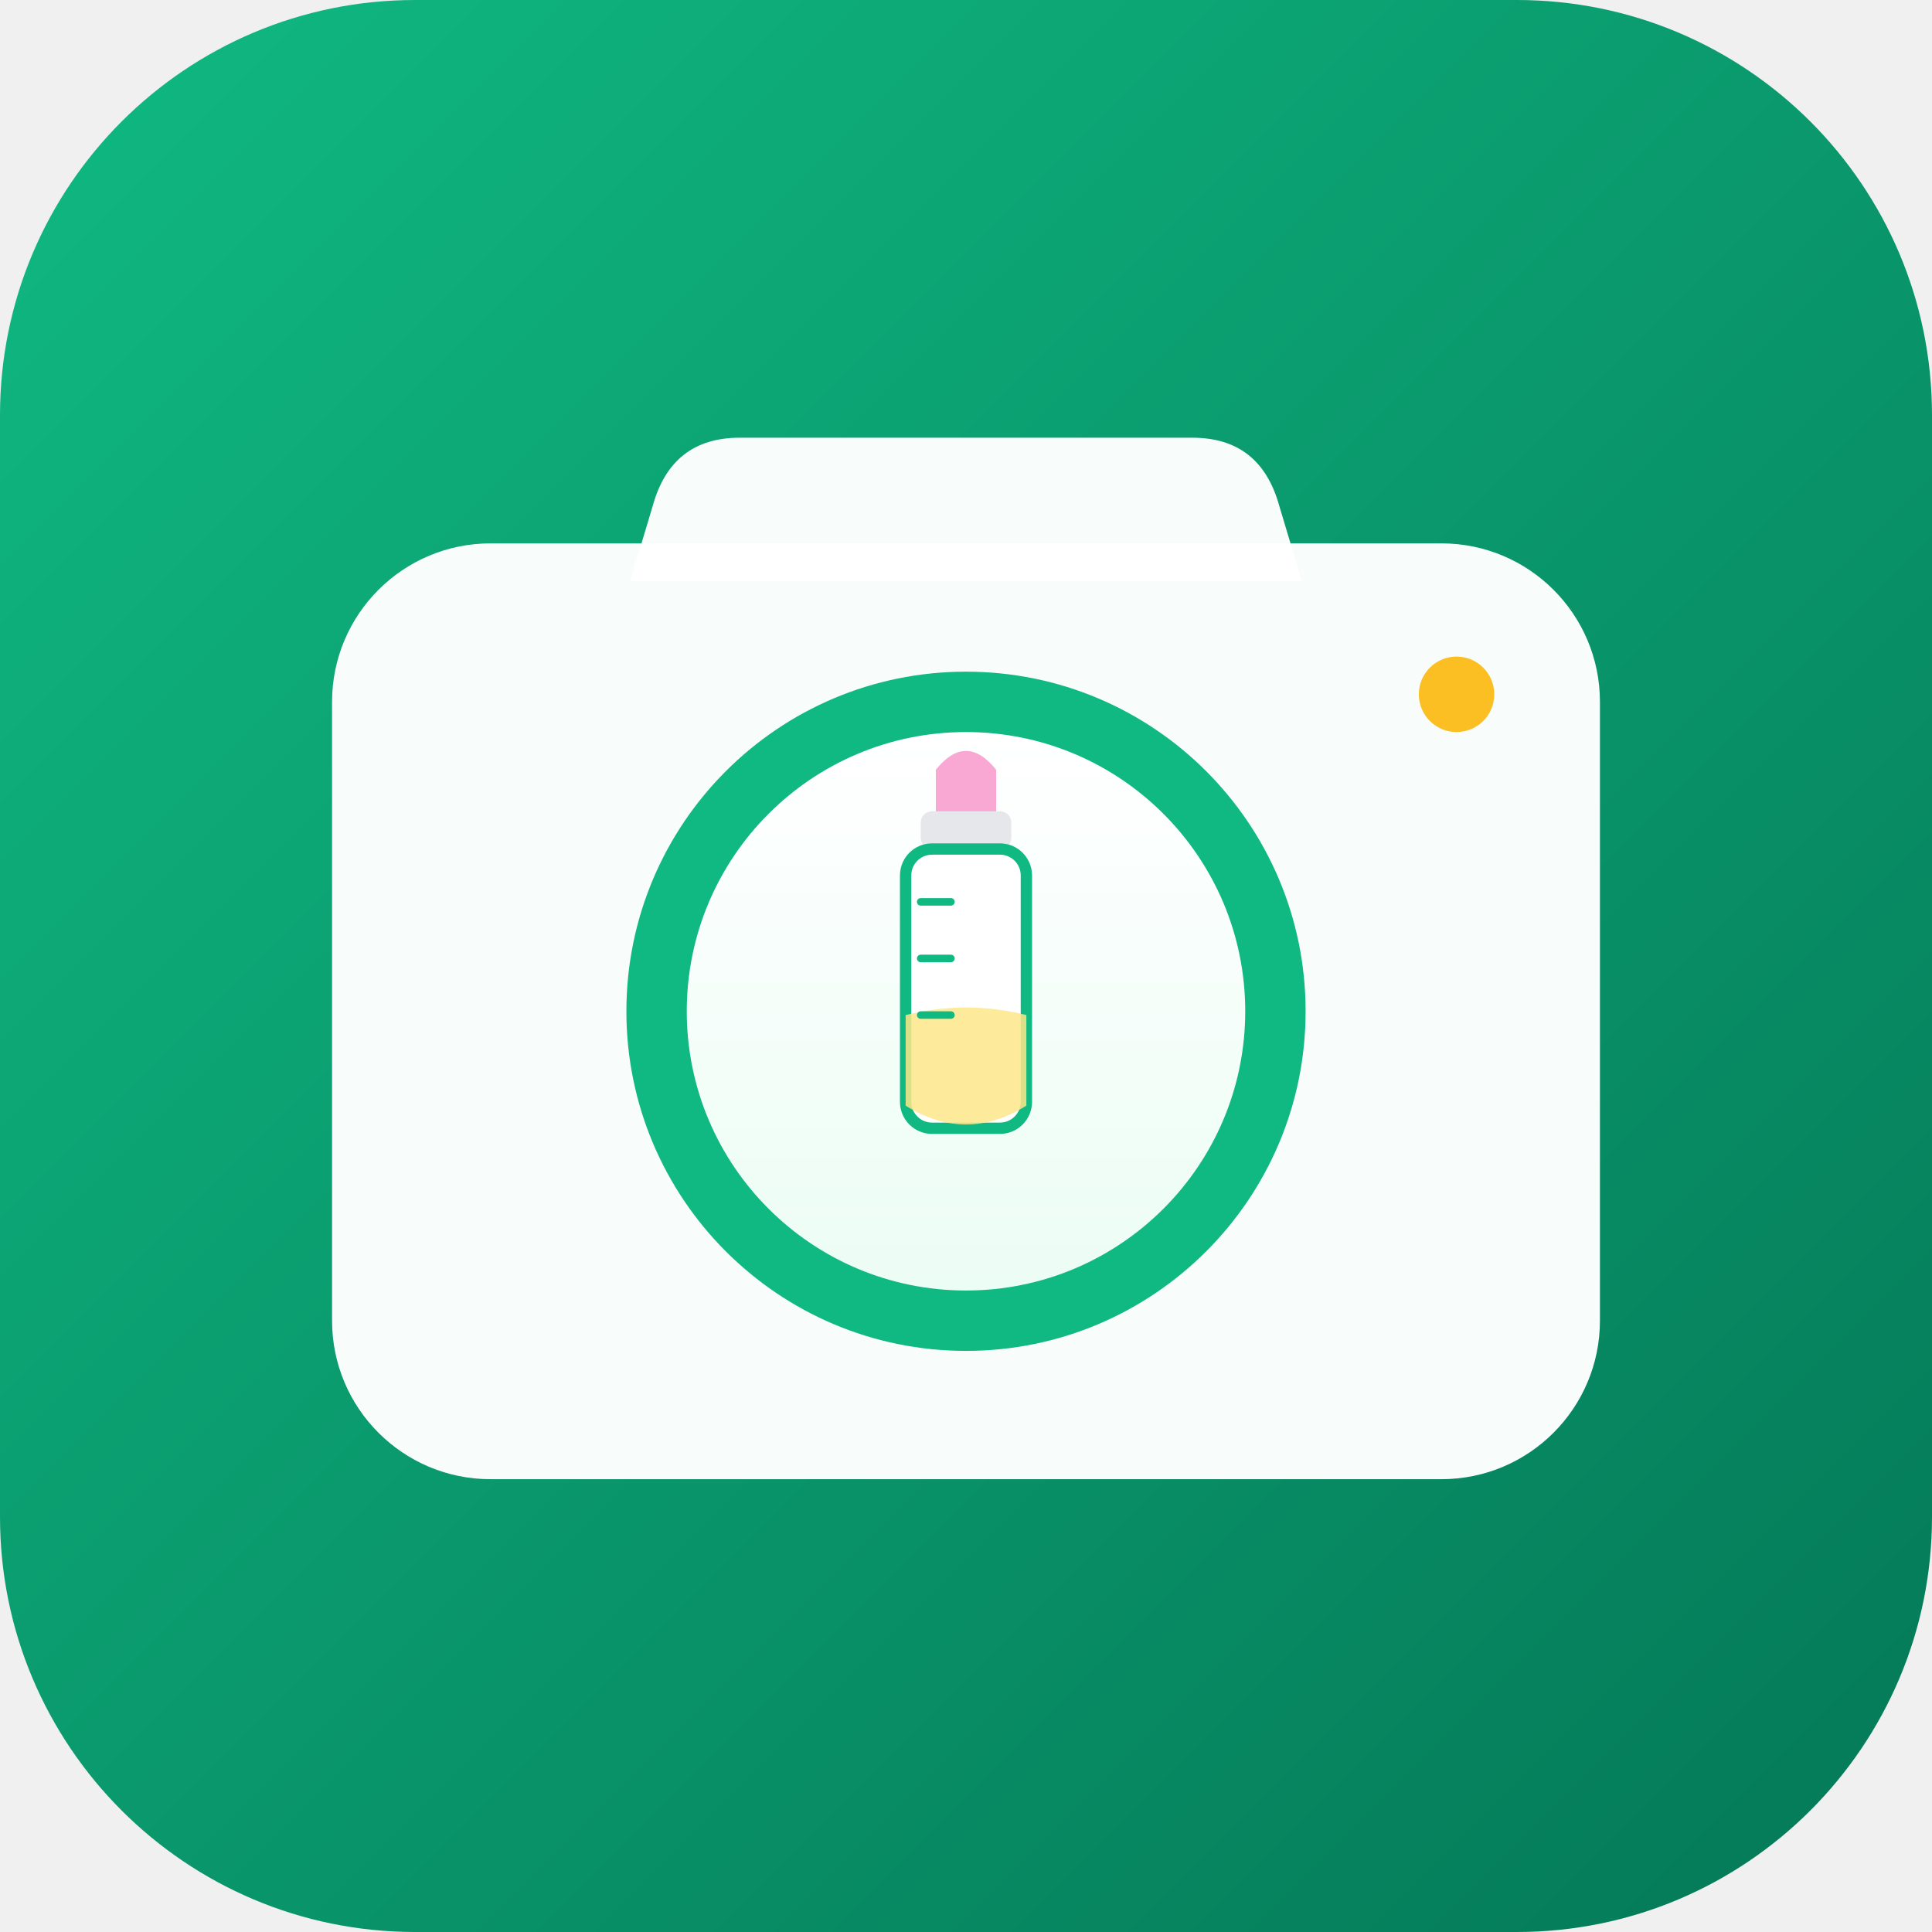
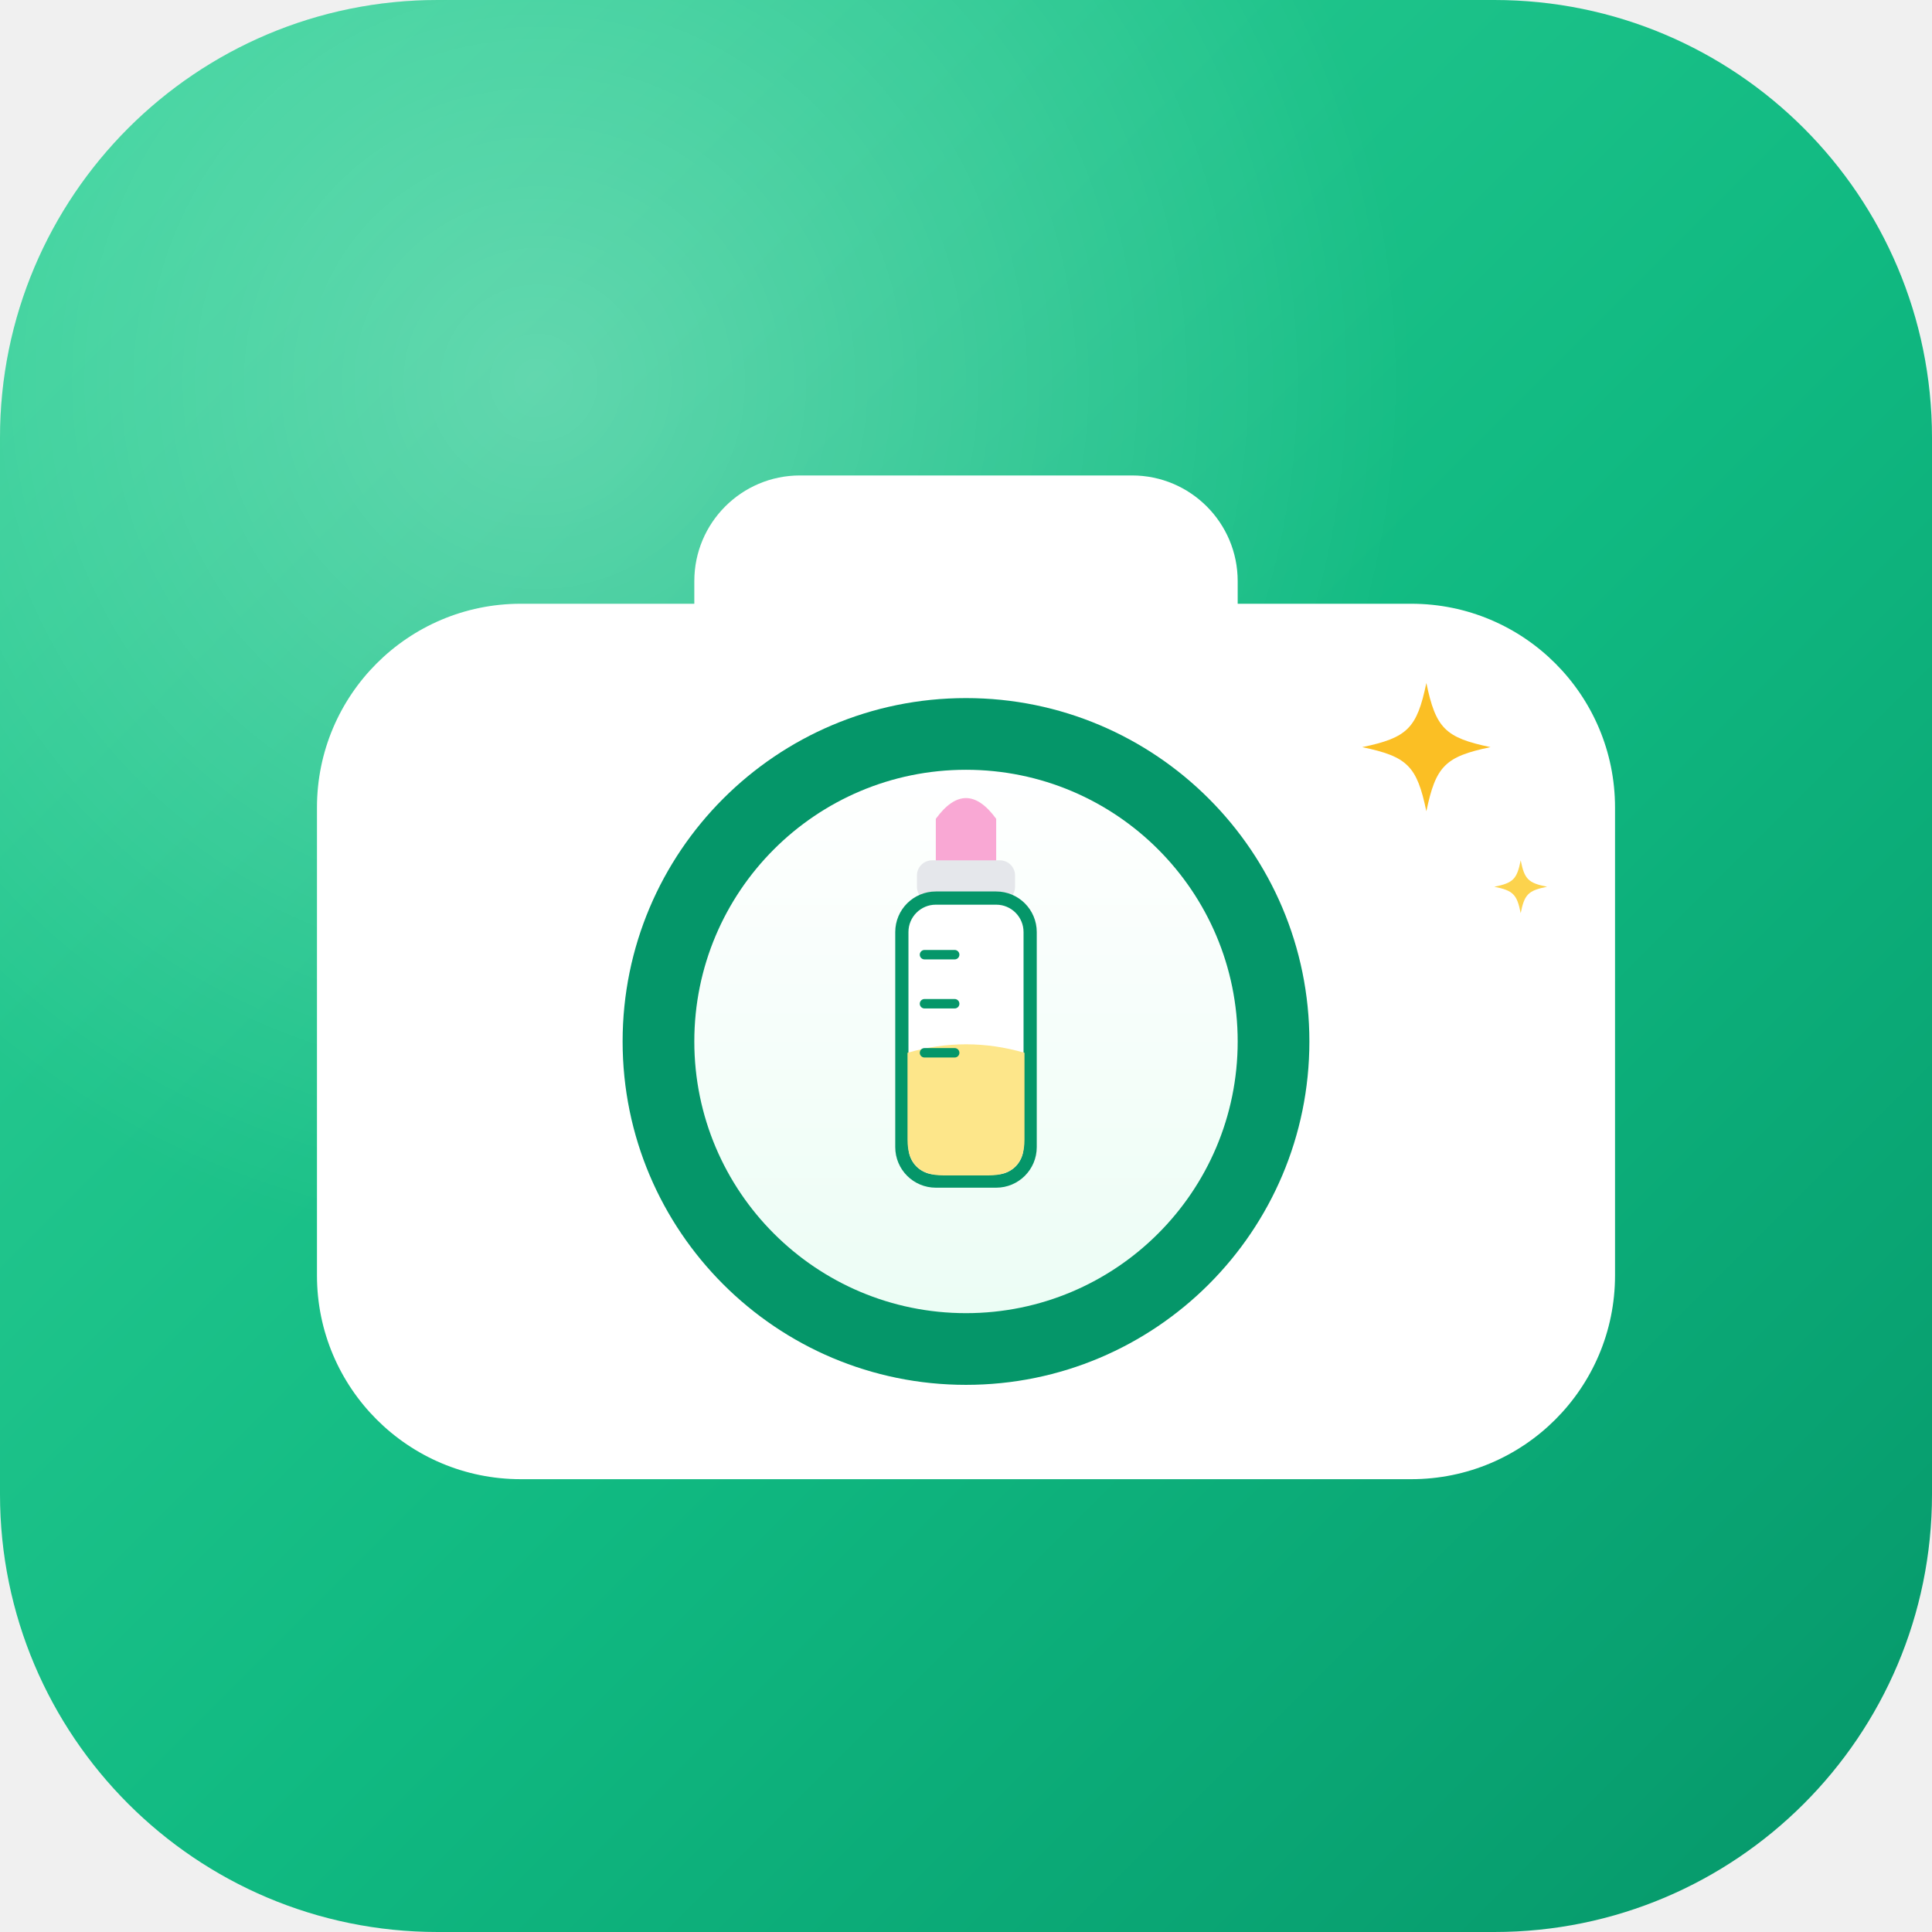
<svg xmlns="http://www.w3.org/2000/svg" width="1024" height="1024" viewBox="0 0 1024 1024">
  <defs>
    <linearGradient id="bg" x1="0" y1="0" x2="1024" y2="1024" gradientUnits="userSpaceOnUse">
-       <stop offset="0" stop-color="#10b981" />
-       <stop offset="1" stop-color="#047857" />
+       <stop offset="0" stop-color="#34d399" />
+       <stop offset="0.55" stop-color="#10b981" />
+       <stop offset="1" stop-color="#059669" />
    </linearGradient>
-     <linearGradient id="bottle" x1="0" y1="0" x2="0" y2="1" gradientUnits="objectBoundingBox">
+     <radialGradient id="glow" cx="0.28" cy="0.2" r="0.9">
+       <stop offset="0" stop-color="#ffffff" stop-opacity="0.28" />
+       <stop offset="0.5" stop-color="#ffffff" stop-opacity="0" />
+     </radialGradient>
+     <linearGradient id="lens" x1="0" y1="0" x2="0" y2="1">
      <stop offset="0" stop-color="#ffffff" />
      <stop offset="1" stop-color="#ecfdf5" />
    </linearGradient>
  </defs>
-   <rect width="1024" height="1024" rx="220" fill="url(#bg)" />
-   <rect x="176" y="288" width="672" height="496" rx="84" fill="#ffffff" opacity="0.97" />
-   <path d="M 392 232 L 632 232 Q 668 232 678 268 L 690 308 L 334 308 L 346 268 Q 356 232 392 232 Z" fill="#ffffff" opacity="0.97" />
-   <circle cx="512" cy="536" r="180" fill="#10b981" />
-   <circle cx="512" cy="536" r="148" fill="url(#bottle)" />
-   <g transform="translate(440 408)">
-     <path d="M 56 0 Q 72 -20 88 0 L 88 24 L 56 24 Z" fill="#f9a8d4" />
-     <rect x="48" y="22" width="48" height="20" rx="6" fill="#e5e7eb" />
-     <rect x="40" y="42" width="64" height="148" rx="14" fill="#ffffff" stroke="#10b981" stroke-width="6" />
-     <path d="M 40 130 Q 72 122 104 130 L 104 178 Q 88 188 72 188 Q 56 188 40 178 Z" fill="#fde68a" opacity="0.85" />
-     <line x1="48" y1="70" x2="64" y2="70" stroke="#10b981" stroke-width="4" stroke-linecap="round" />
-     <line x1="48" y1="100" x2="64" y2="100" stroke="#10b981" stroke-width="4" stroke-linecap="round" />
-     <line x1="48" y1="130" x2="64" y2="130" stroke="#10b981" stroke-width="4" stroke-linecap="round" />
+   <rect width="1024" height="1024" rx="232" fill="url(#bg)" />
+   <rect width="1024" height="1024" rx="232" fill="url(#glow)" />
+   <rect x="368" y="252" width="288" height="140" rx="56" fill="#ffffff" />
+   <rect x="168" y="320" width="688" height="464" rx="108" fill="#ffffff" />
+   <circle cx="512" cy="552" r="182" fill="#059669" />
+   <circle cx="512" cy="552" r="144" fill="url(#lens)" />
+   <g transform="translate(440 428)">
+     <path d="M 56 6 Q 72 -16 88 6 L 88 30 L 56 30 Z" fill="#f9a8d4" />
+     <rect x="46" y="28" width="52" height="22" rx="8" fill="#e5e7eb" />
+     <rect x="38" y="48" width="68" height="150" rx="18" fill="#ffffff" stroke="#059669" stroke-width="7" />
+     <path d="M 41 130 Q 72 121 103 130 L 103 176 Q 103 195 84 195 L 60 195 Q 41 195 41 176 Z" fill="#fde68a" />
+     <line x1="50" y1="78" x2="66" y2="78" stroke="#059669" stroke-width="5" stroke-linecap="round" />
+     <line x1="50" y1="104" x2="66" y2="104" stroke="#059669" stroke-width="5" stroke-linecap="round" />
+     <line x1="50" y1="130" x2="66" y2="130" stroke="#059669" stroke-width="5" stroke-linecap="round" />
  </g>
-   <circle cx="772" cy="368" r="20" fill="#fbbf24" />
+   <g transform="translate(756 396)" fill="#fbbf24">
+     <path d="M 0 -34 C 5 -10 10 -5 34 0 C 10 5 5 10 0 34 C -5 10 -10 5 -34 0 C -10 -5 -5 -10 0 -34 Z" />
+   </g>
+   <g transform="translate(806 470)" fill="#fcd34d">
+     <path d="M 0 -14 C 2 -4 4 -2 14 0 C 4 2 2 4 0 14 C -2 4 -4 2 -14 0 C -4 -2 -2 -4 0 -14 Z" />
+   </g>
</svg>
